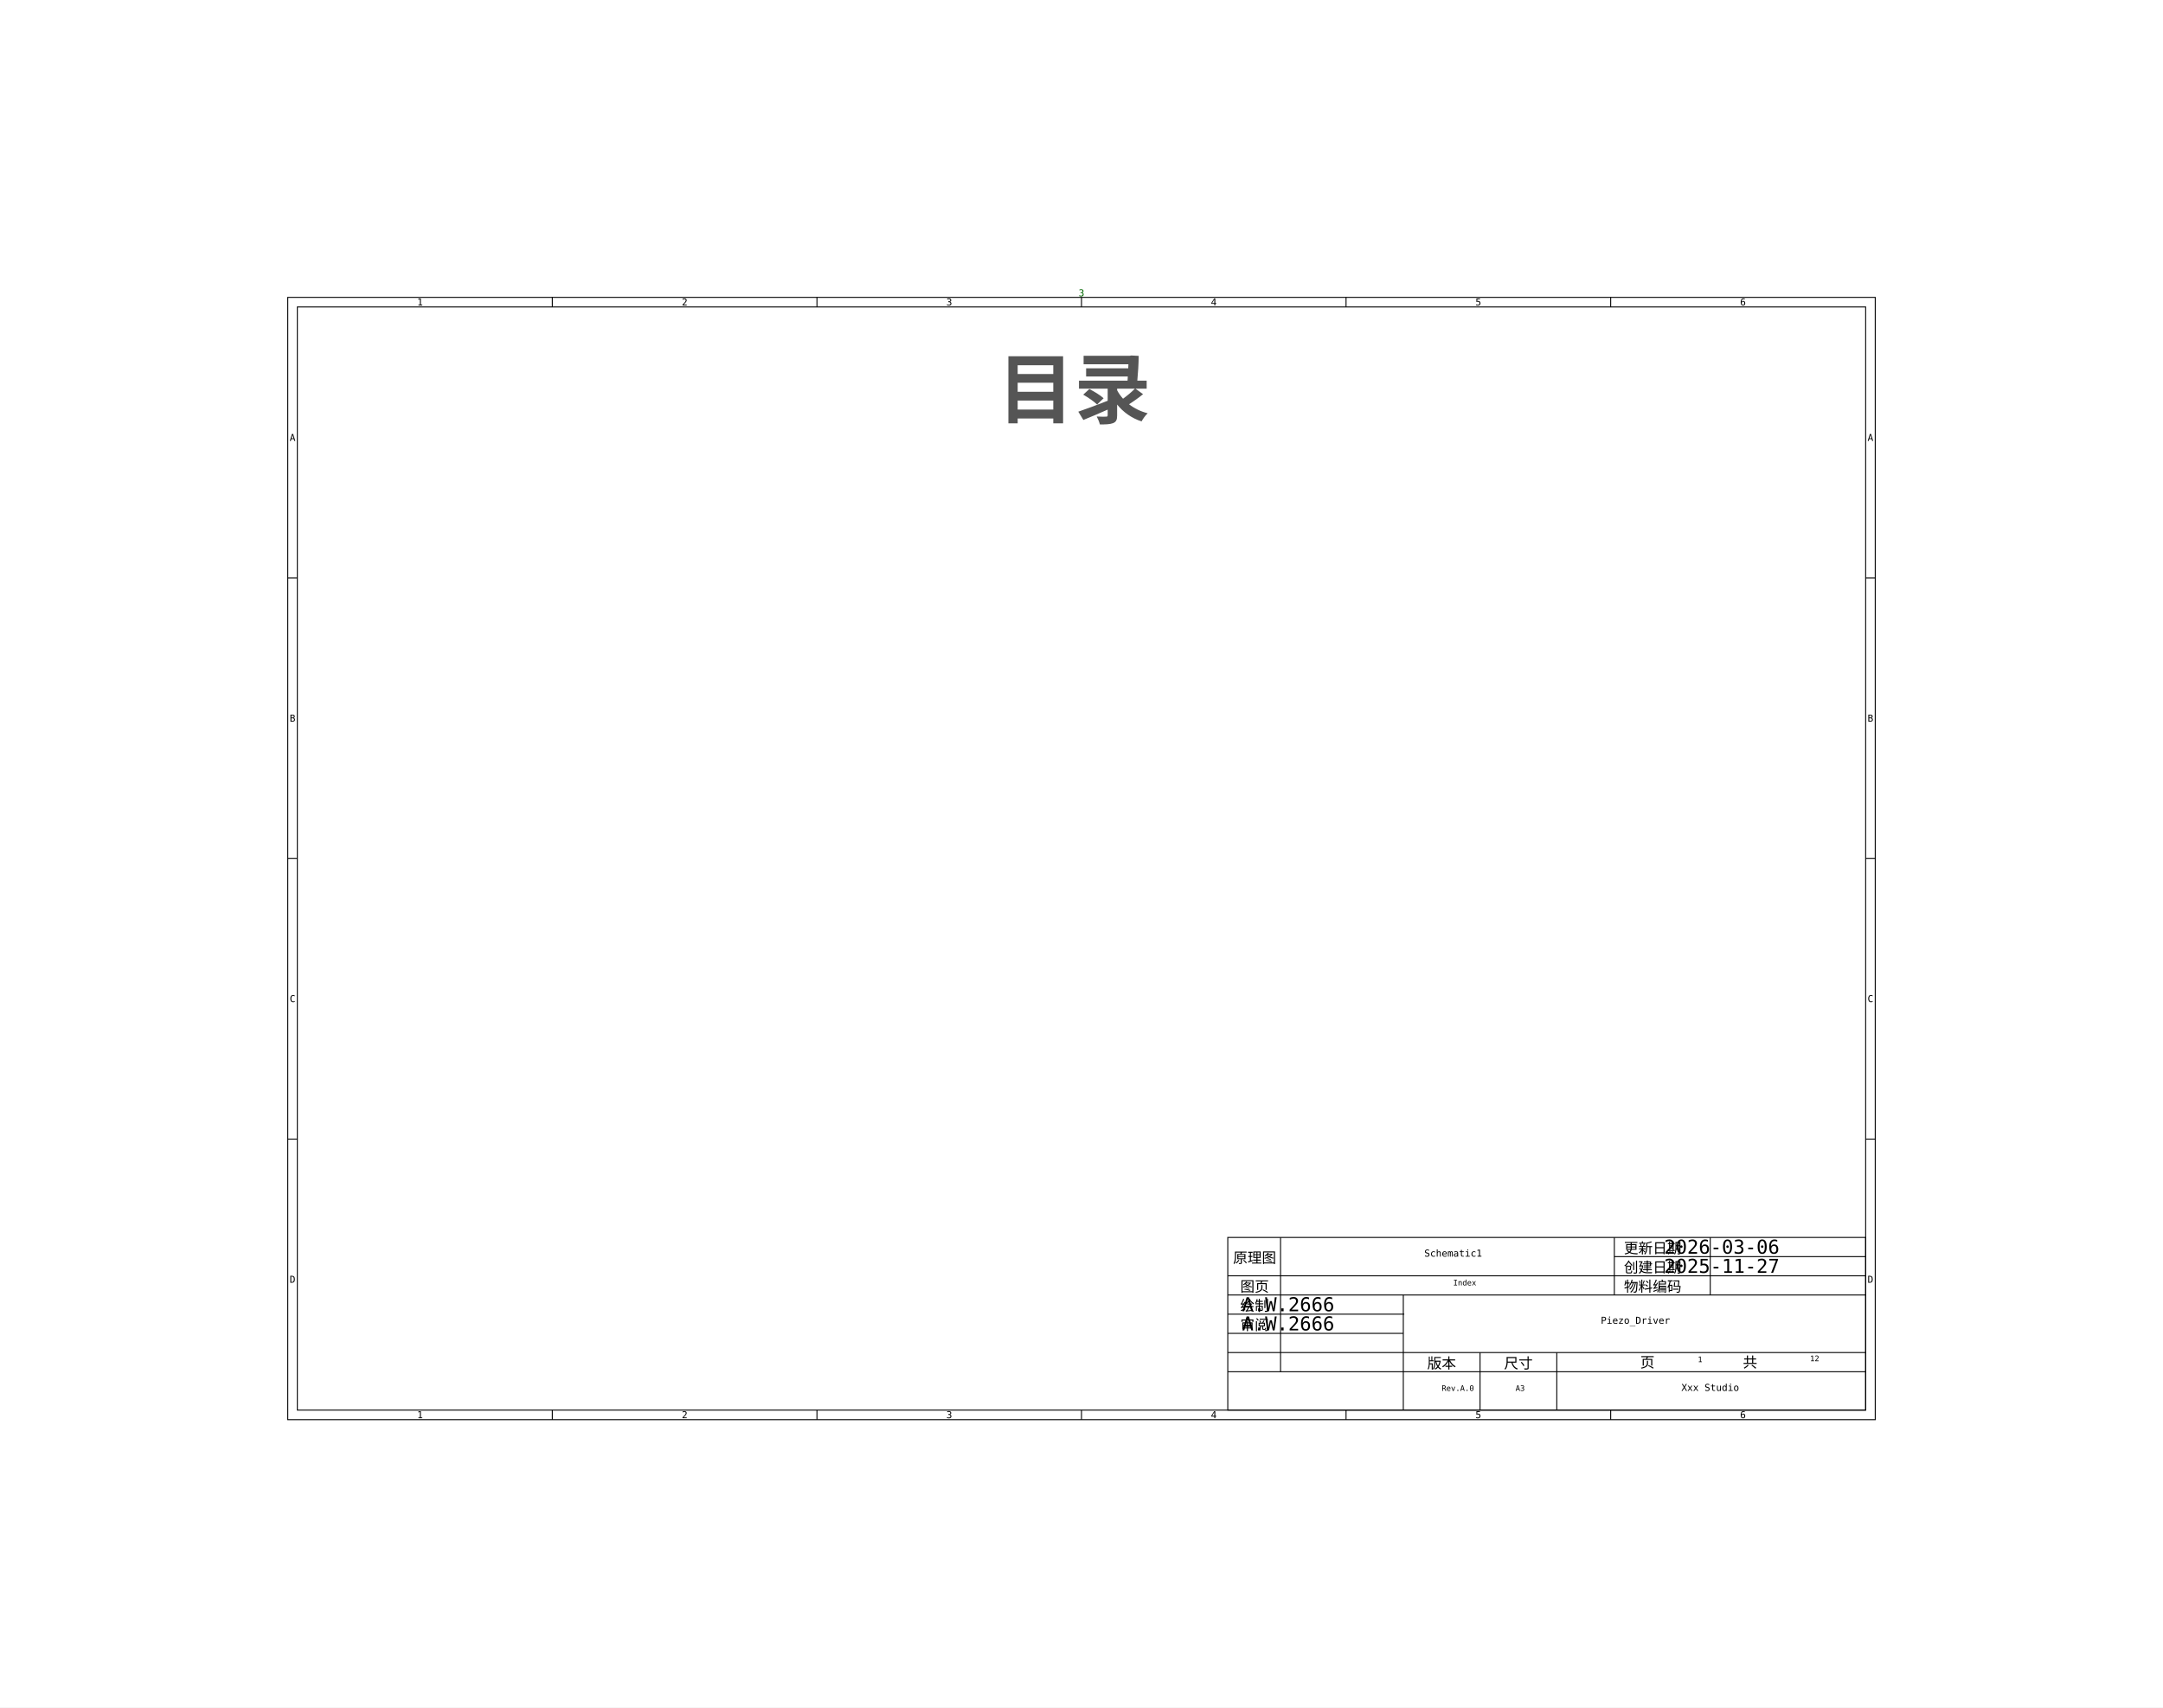
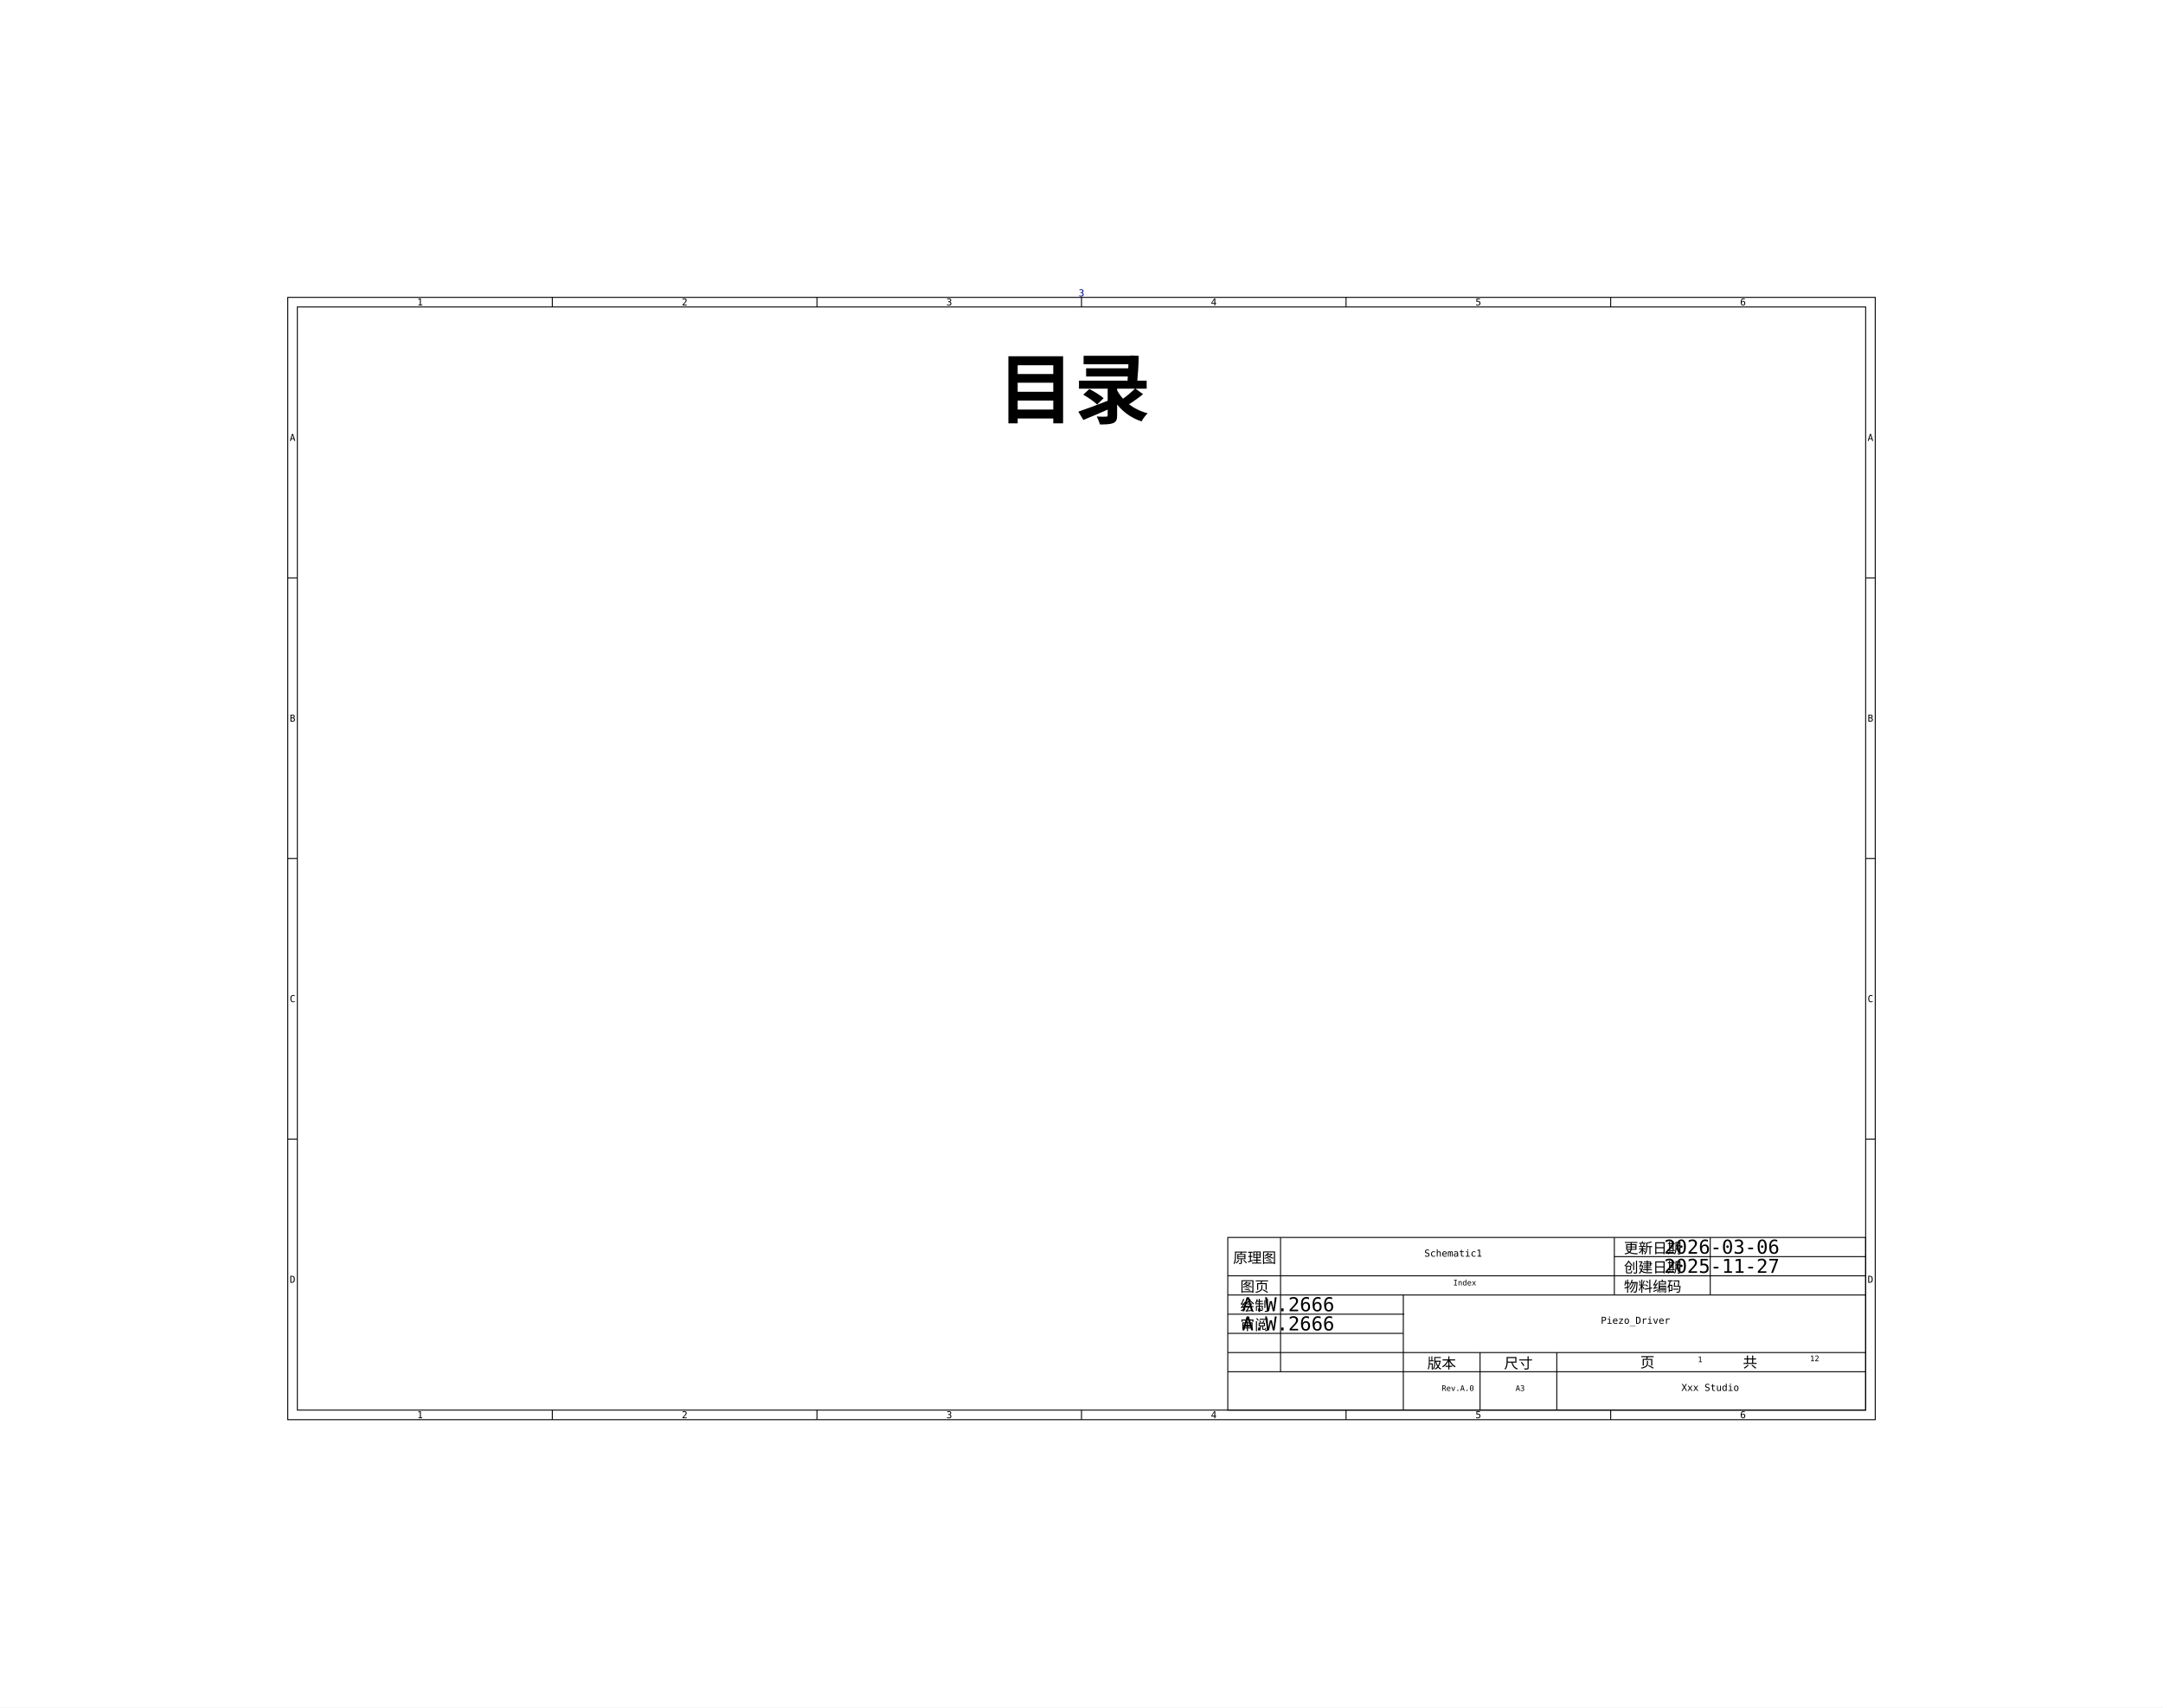
<svg xmlns="http://www.w3.org/2000/svg" viewBox="-300 -1480 2255 1780" font-family="Consolas, monospace">
  <rect x="-300" y="-1480" width="2255" height="1780" fill="#ffffff" />
  <text x="1008.0" y="-100.0" font-size="15" fill="#000000" text-anchor="middle" dominant-baseline="central">审阅</text>
  <text x="1008.0" y="-120.0" font-size="15" fill="#000000" text-anchor="middle" dominant-baseline="central">绘制</text>
  <text x="1203.0" y="-60.0" font-size="15" fill="#000000" text-anchor="middle" dominant-baseline="central">版本</text>
  <text x="1393.0" y="-160.0" font-size="15" fill="#000000" text-anchor="start" dominant-baseline="central">创建日期</text>
  <text x="1393.0" y="-140.0" font-size="15" fill="#000000" text-anchor="start" dominant-baseline="central">物料编码</text>
  <text x="1410.0" y="-61.0" font-size="15" fill="#000000" text-anchor="start" dominant-baseline="central">页</text>
  <text x="1517.0" y="-61.0" font-size="15" fill="#000000" text-anchor="start" dominant-baseline="central">共</text>
  <text x="1008.0" y="-170.0" font-size="15" fill="#000000" text-anchor="middle" dominant-baseline="central">原理图</text>
  <text x="1393.0" y="-180.0" font-size="15" fill="#000000" text-anchor="start" dominant-baseline="central">更新日期</text>
  <text x="1283.0" y="-60.0" font-size="15" fill="#000000" text-anchor="middle" dominant-baseline="central">尺寸</text>
  <text x="1008.0" y="-140.0" font-size="15" fill="#000000" text-anchor="middle" dominant-baseline="central">图页</text>
  <rect x="980.0" y="-190.0" width="665.0" height="180.0" rx="0.0" fill="none" stroke="#000000" stroke-width="1.0" />
  <polyline points="1243.0,-10.0 1243.0,-70.0 1243.0,-10.0" fill="none" stroke="#000000" stroke-width="1.0" />
  <polyline points="1035.0,-50.0 1035.0,-190.0 1035.0,-50.0" fill="none" stroke="#000000" stroke-width="1.0" />
  <polyline points="1383.0,-190.0 1383.0,-130.0 1383.0,-190.0" fill="none" stroke="#000000" stroke-width="1.0" />
  <polyline points="1483.0,-130.0 1483.0,-190.0 1483.0,-130.0" fill="none" stroke="#000000" stroke-width="1.0" />
  <polyline points="1163.0,-130.0 1163.0,-10.0 1163.0,-130.0" fill="none" stroke="#000000" stroke-width="1.0" />
  <polyline points="1164.0,-110.0 980.0,-110.0 1164.0,-110.0" fill="none" stroke="#000000" stroke-width="1.0" />
  <polyline points="1645.0,-170.0 1383.0,-170.0 1645.0,-170.0" fill="none" stroke="#000000" stroke-width="1.0" />
  <polyline points="1645.0,-50.0 980.0,-50.0 1645.0,-50.0" fill="none" stroke="#000000" stroke-width="1.0" />
  <polyline points="1645.0,-130.0 980.0,-130.0 1645.0,-130.0" fill="none" stroke="#000000" stroke-width="1.0" />
  <polyline points="1645.0,-70.0 980.0,-70.0 1645.0,-70.0" fill="none" stroke="#000000" stroke-width="1.0" />
  <polyline points="1163.0,-90.0 980.0,-90.0 1163.0,-90.0" fill="none" stroke="#000000" stroke-width="1.0" />
  <polyline points="1645.0,-150.0 980.0,-150.0 1645.0,-150.0" fill="none" stroke="#000000" stroke-width="1.0" />
  <polyline points="1323.0,-70.0 1323.0,-10.0 1323.0,-70.0" fill="none" stroke="#000000" stroke-width="1.0" />
  <rect x="0.0" y="-1170.0" width="1655.0" height="1170.0" rx="0.0" fill="none" stroke="#000000" stroke-width="1.0" />
  <rect x="10.0" y="-1160.0" width="1635.0" height="1150.0" rx="0.0" fill="none" stroke="#000000" stroke-width="1.0" />
  <polyline points="275.8,-0.0 275.8,-10.0 275.8,-0.0" fill="none" stroke="#000000" stroke-width="1.0" />
  <polyline points="275.8,-1170.0 275.8,-1160.0 275.8,-1170.0" fill="none" stroke="#000000" stroke-width="1.0" />
  <text x="137.9" y="-5.0" font-size="10" fill="#000000" text-anchor="middle" dominant-baseline="central">1</text>
  <text x="137.9" y="-1165.0" font-size="10" fill="#000000" text-anchor="middle" dominant-baseline="central">1</text>
  <polyline points="551.7,-0.0 551.7,-10.0 551.7,-0.0" fill="none" stroke="#000000" stroke-width="1.0" />
  <polyline points="551.7,-1170.0 551.7,-1160.0 551.7,-1170.0" fill="none" stroke="#000000" stroke-width="1.0" />
  <text x="413.8" y="-5.0" font-size="10" fill="#000000" text-anchor="middle" dominant-baseline="central">2</text>
  <text x="413.8" y="-1165.0" font-size="10" fill="#000000" text-anchor="middle" dominant-baseline="central">2</text>
  <polyline points="827.5,-0.0 827.5,-10.0 827.5,-0.0" fill="none" stroke="#000000" stroke-width="1.0" />
  <polyline points="827.5,-1170.0 827.5,-1160.0 827.5,-1170.0" fill="none" stroke="#000000" stroke-width="1.0" />
  <text x="689.6" y="-5.0" font-size="10" fill="#000000" text-anchor="middle" dominant-baseline="central">3</text>
  <text x="689.6" y="-1165.0" font-size="10" fill="#000000" text-anchor="middle" dominant-baseline="central">3</text>
  <polyline points="1103.3,-0.0 1103.3,-10.0 1103.3,-0.0" fill="none" stroke="#000000" stroke-width="1.0" />
  <polyline points="1103.3,-1170.0 1103.3,-1160.0 1103.3,-1170.0" fill="none" stroke="#000000" stroke-width="1.0" />
  <text x="965.4" y="-5.0" font-size="10" fill="#000000" text-anchor="middle" dominant-baseline="central">4</text>
  <text x="965.4" y="-1165.0" font-size="10" fill="#000000" text-anchor="middle" dominant-baseline="central">4</text>
  <polyline points="1379.2,-0.0 1379.2,-10.0 1379.2,-0.0" fill="none" stroke="#000000" stroke-width="1.0" />
  <polyline points="1379.2,-1170.0 1379.2,-1160.0 1379.2,-1170.0" fill="none" stroke="#000000" stroke-width="1.0" />
  <text x="1241.2" y="-5.0" font-size="10" fill="#000000" text-anchor="middle" dominant-baseline="central">5</text>
  <text x="1241.2" y="-1165.0" font-size="10" fill="#000000" text-anchor="middle" dominant-baseline="central">5</text>
  <text x="1517.1" y="-5.0" font-size="10" fill="#000000" text-anchor="middle" dominant-baseline="central">6</text>
  <text x="1517.1" y="-1165.0" font-size="10" fill="#000000" text-anchor="middle" dominant-baseline="central">6</text>
  <polyline points="0.0,-877.5 10.0,-877.5 0.0,-877.5" fill="none" stroke="#000000" stroke-width="1.0" />
  <polyline points="1655.0,-877.5 1645.0,-877.5 1655.0,-877.5" fill="none" stroke="#000000" stroke-width="1.0" />
  <text x="5.0" y="-1023.8" font-size="10" fill="#000000" text-anchor="middle" dominant-baseline="central">A</text>
  <text x="1650.0" y="-1023.8" font-size="10" fill="#000000" text-anchor="middle" dominant-baseline="central">A</text>
  <polyline points="0.0,-585.0 10.0,-585.0 0.0,-585.0" fill="none" stroke="#000000" stroke-width="1.0" />
  <polyline points="1655.0,-585.0 1645.0,-585.0 1655.0,-585.0" fill="none" stroke="#000000" stroke-width="1.0" />
  <text x="5.0" y="-731.2" font-size="10" fill="#000000" text-anchor="middle" dominant-baseline="central">B</text>
  <text x="1650.0" y="-731.2" font-size="10" fill="#000000" text-anchor="middle" dominant-baseline="central">B</text>
  <polyline points="0.0,-292.5 10.0,-292.5 0.0,-292.5" fill="none" stroke="#000000" stroke-width="1.0" />
  <polyline points="1655.0,-292.5 1645.0,-292.5 1655.0,-292.5" fill="none" stroke="#000000" stroke-width="1.0" />
  <text x="5.0" y="-438.8" font-size="10" fill="#000000" text-anchor="middle" dominant-baseline="central">C</text>
  <text x="1650.0" y="-438.8" font-size="10" fill="#000000" text-anchor="middle" dominant-baseline="central">C</text>
  <text x="5.0" y="-146.2" font-size="10" fill="#000000" text-anchor="middle" dominant-baseline="central">D</text>
  <text x="1650.0" y="-146.2" font-size="10" fill="#000000" text-anchor="middle" dominant-baseline="central">D</text>
  <text x="1495.0" y="-160.0" font-size="20" fill="#000000" text-anchor="middle" dominant-baseline="central">2025-11-27</text>
  <text x="1587.0" y="-61.0" font-size="8" fill="#000000" text-anchor="start" dominant-baseline="auto">12</text>
  <text x="1215.0" y="-140.0" font-size="8" fill="#000000" text-anchor="start" dominant-baseline="auto">Index</text>
  <text x="1470.0" y="-60.0" font-size="8" fill="#000000" text-anchor="start" dominant-baseline="auto">1</text>
  <text x="1405.0" y="-100.0" font-size="10" fill="#000000" text-anchor="middle">Piezo_Driver</text>
  <text x="1215.0" y="-170.0" font-size="10" fill="#000000" text-anchor="middle">Schematic1</text>
  <text x="1495.0" y="-180.0" font-size="20" fill="#000000" text-anchor="middle" dominant-baseline="central">2026-03-06</text>
  <text x="1483.0" y="-30.0" font-size="10" fill="#000000" text-anchor="middle">Xxx Studio</text>
  <text x="1043.0" y="-120.0" font-size="20" fill="#000000" text-anchor="middle" dominant-baseline="central">A.W.2666</text>
  <text x="1280.0" y="-30.0" font-size="8" fill="#000000" text-anchor="start" dominant-baseline="auto">A3</text>
  <text x="1043.0" y="-100.0" font-size="20" fill="#000000" text-anchor="middle" dominant-baseline="central">A.W.2666</text>
  <text x="1203.0" y="-30.0" font-size="8" fill="#000000" text-anchor="start" dominant-baseline="auto">Rev.A.0</text>
-   <text x="827.5" y="-1178.0" font-size="10" fill="#006600" text-anchor="middle" dominant-baseline="text-before-edge">3</text>
-   <text x="740.0" y="-1045.0" font-size="80" font-weight="bold" fill="#555555" text-anchor="start" dominant-baseline="auto">目录</text>
+   <text x="827.5" y="-1178.0" font-size="10" fill="#000080" text-anchor="middle" dominant-baseline="text-before-edge">3</text>
+   <text x="740.0" y="-1045.0" font-size="80" font-weight="bold" fill="#000000" text-anchor="start" dominant-baseline="auto">目录</text>
</svg>
